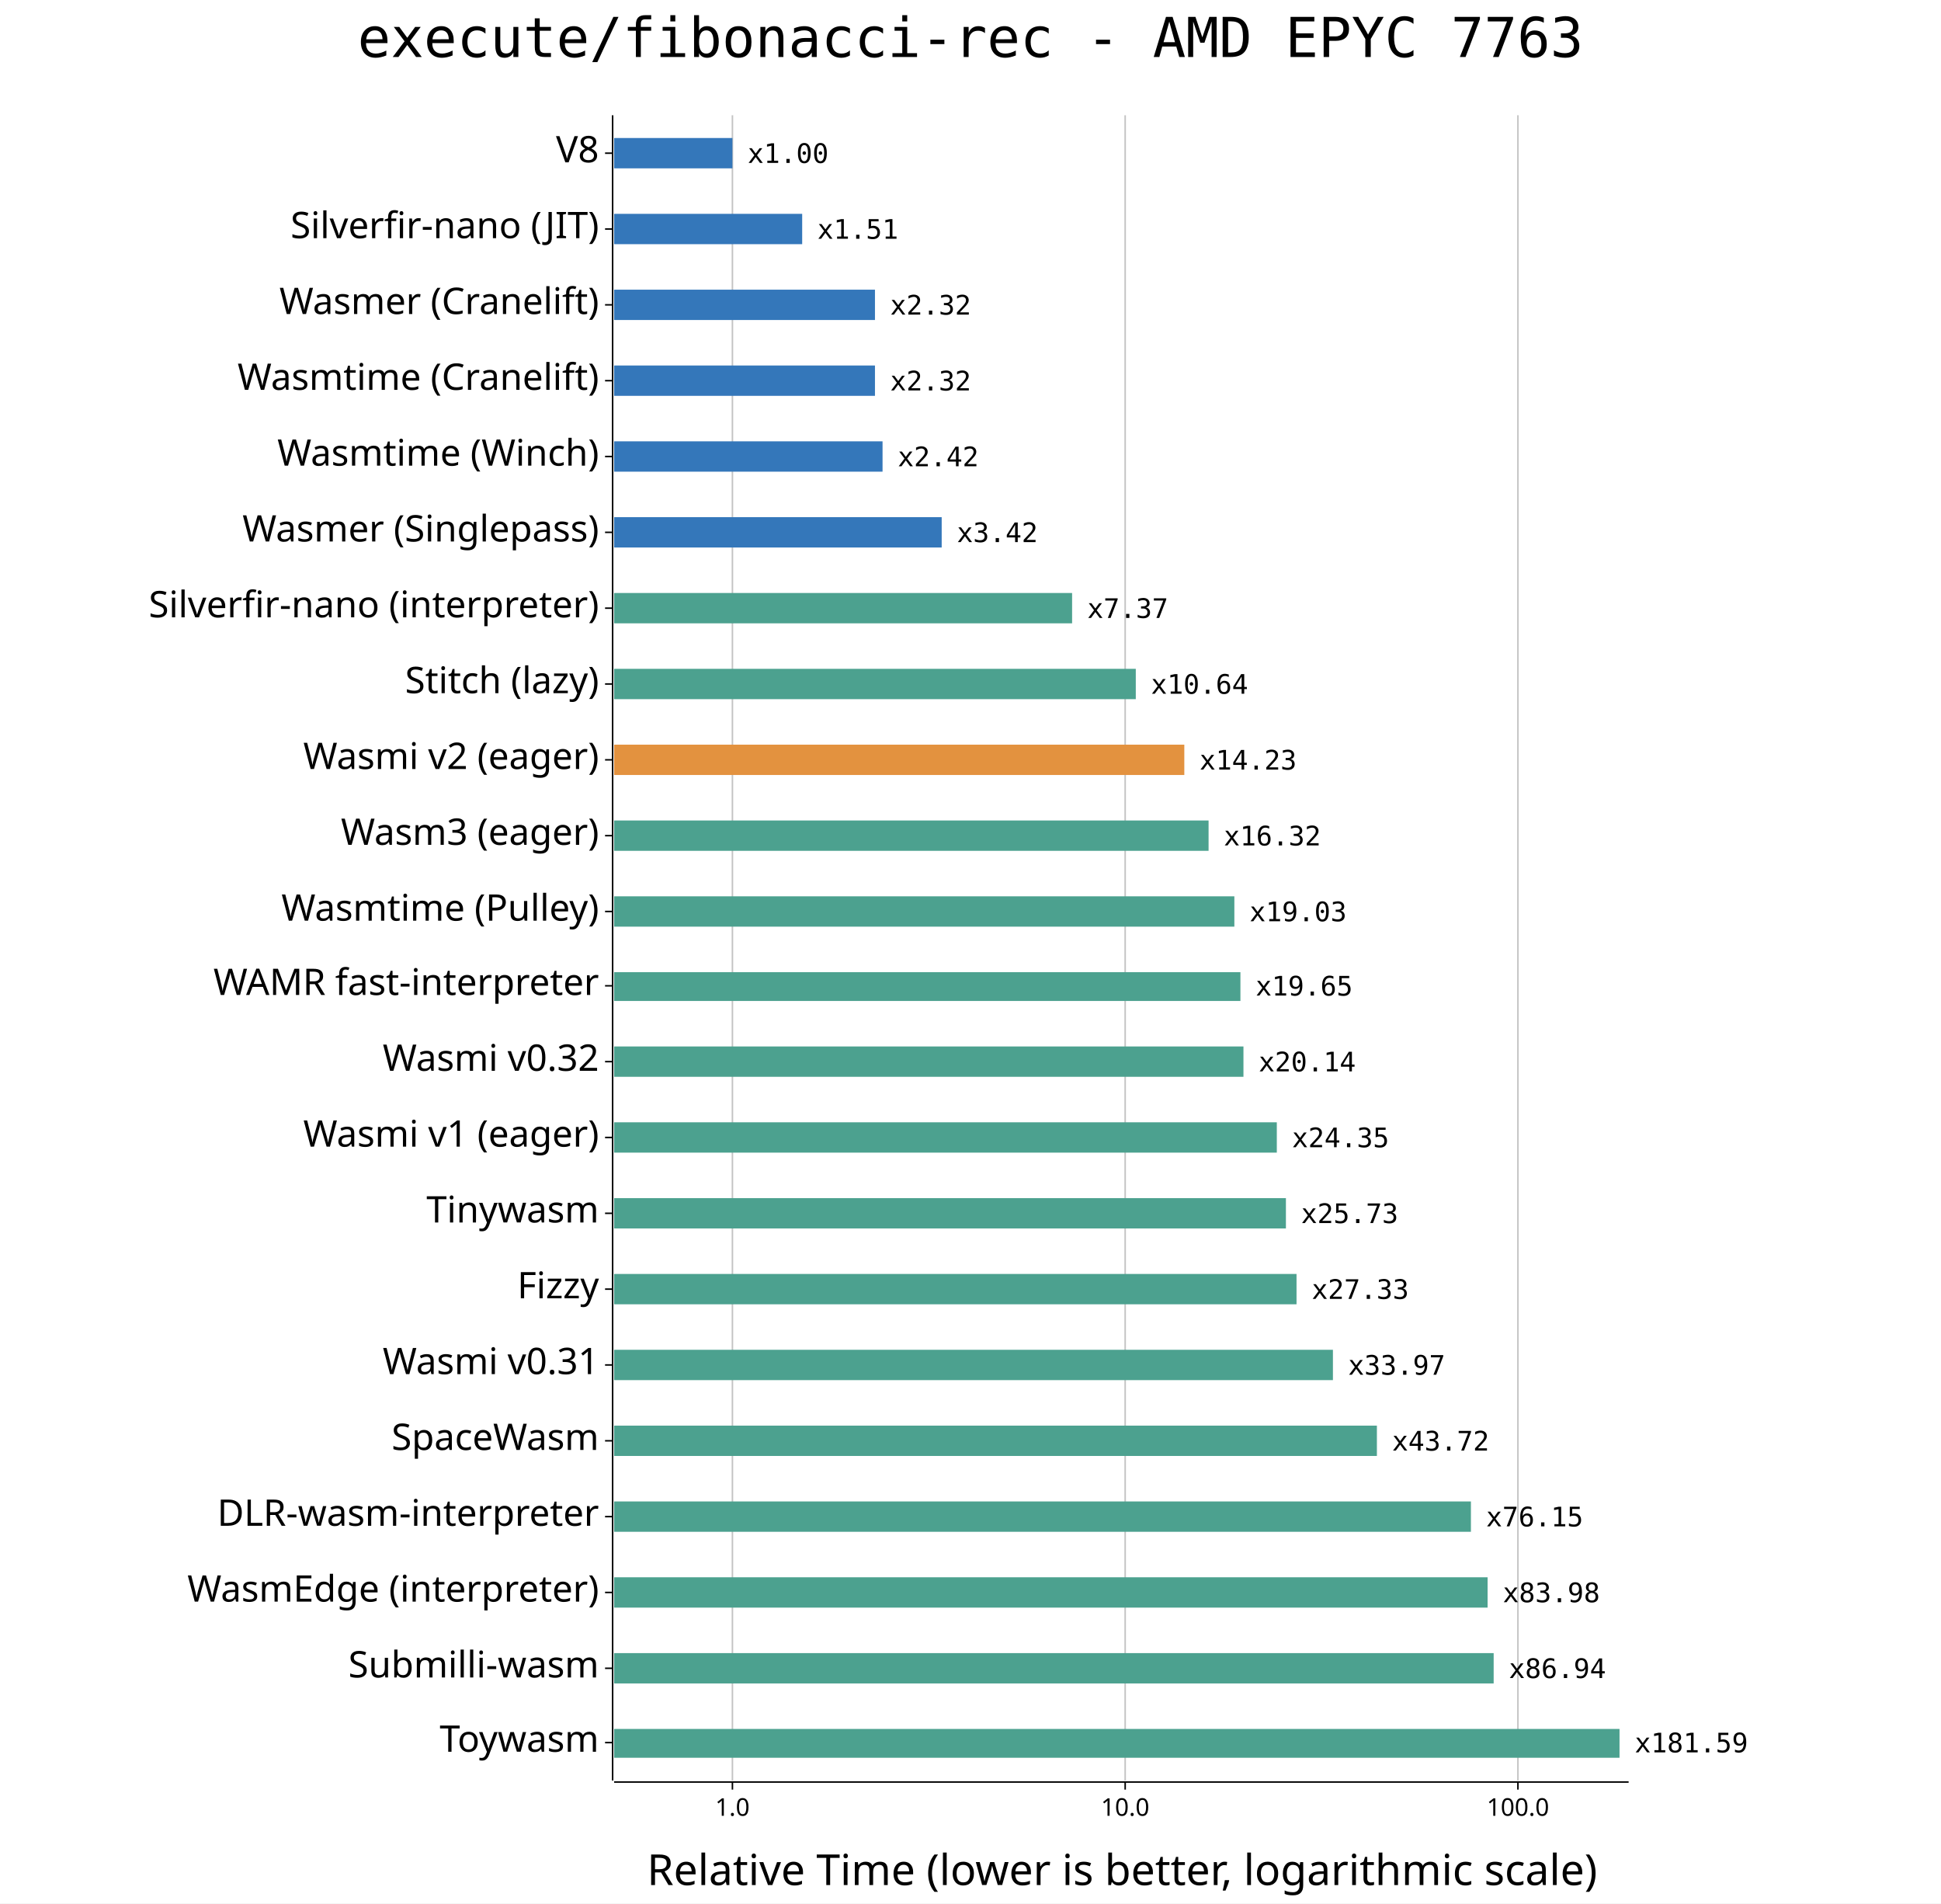
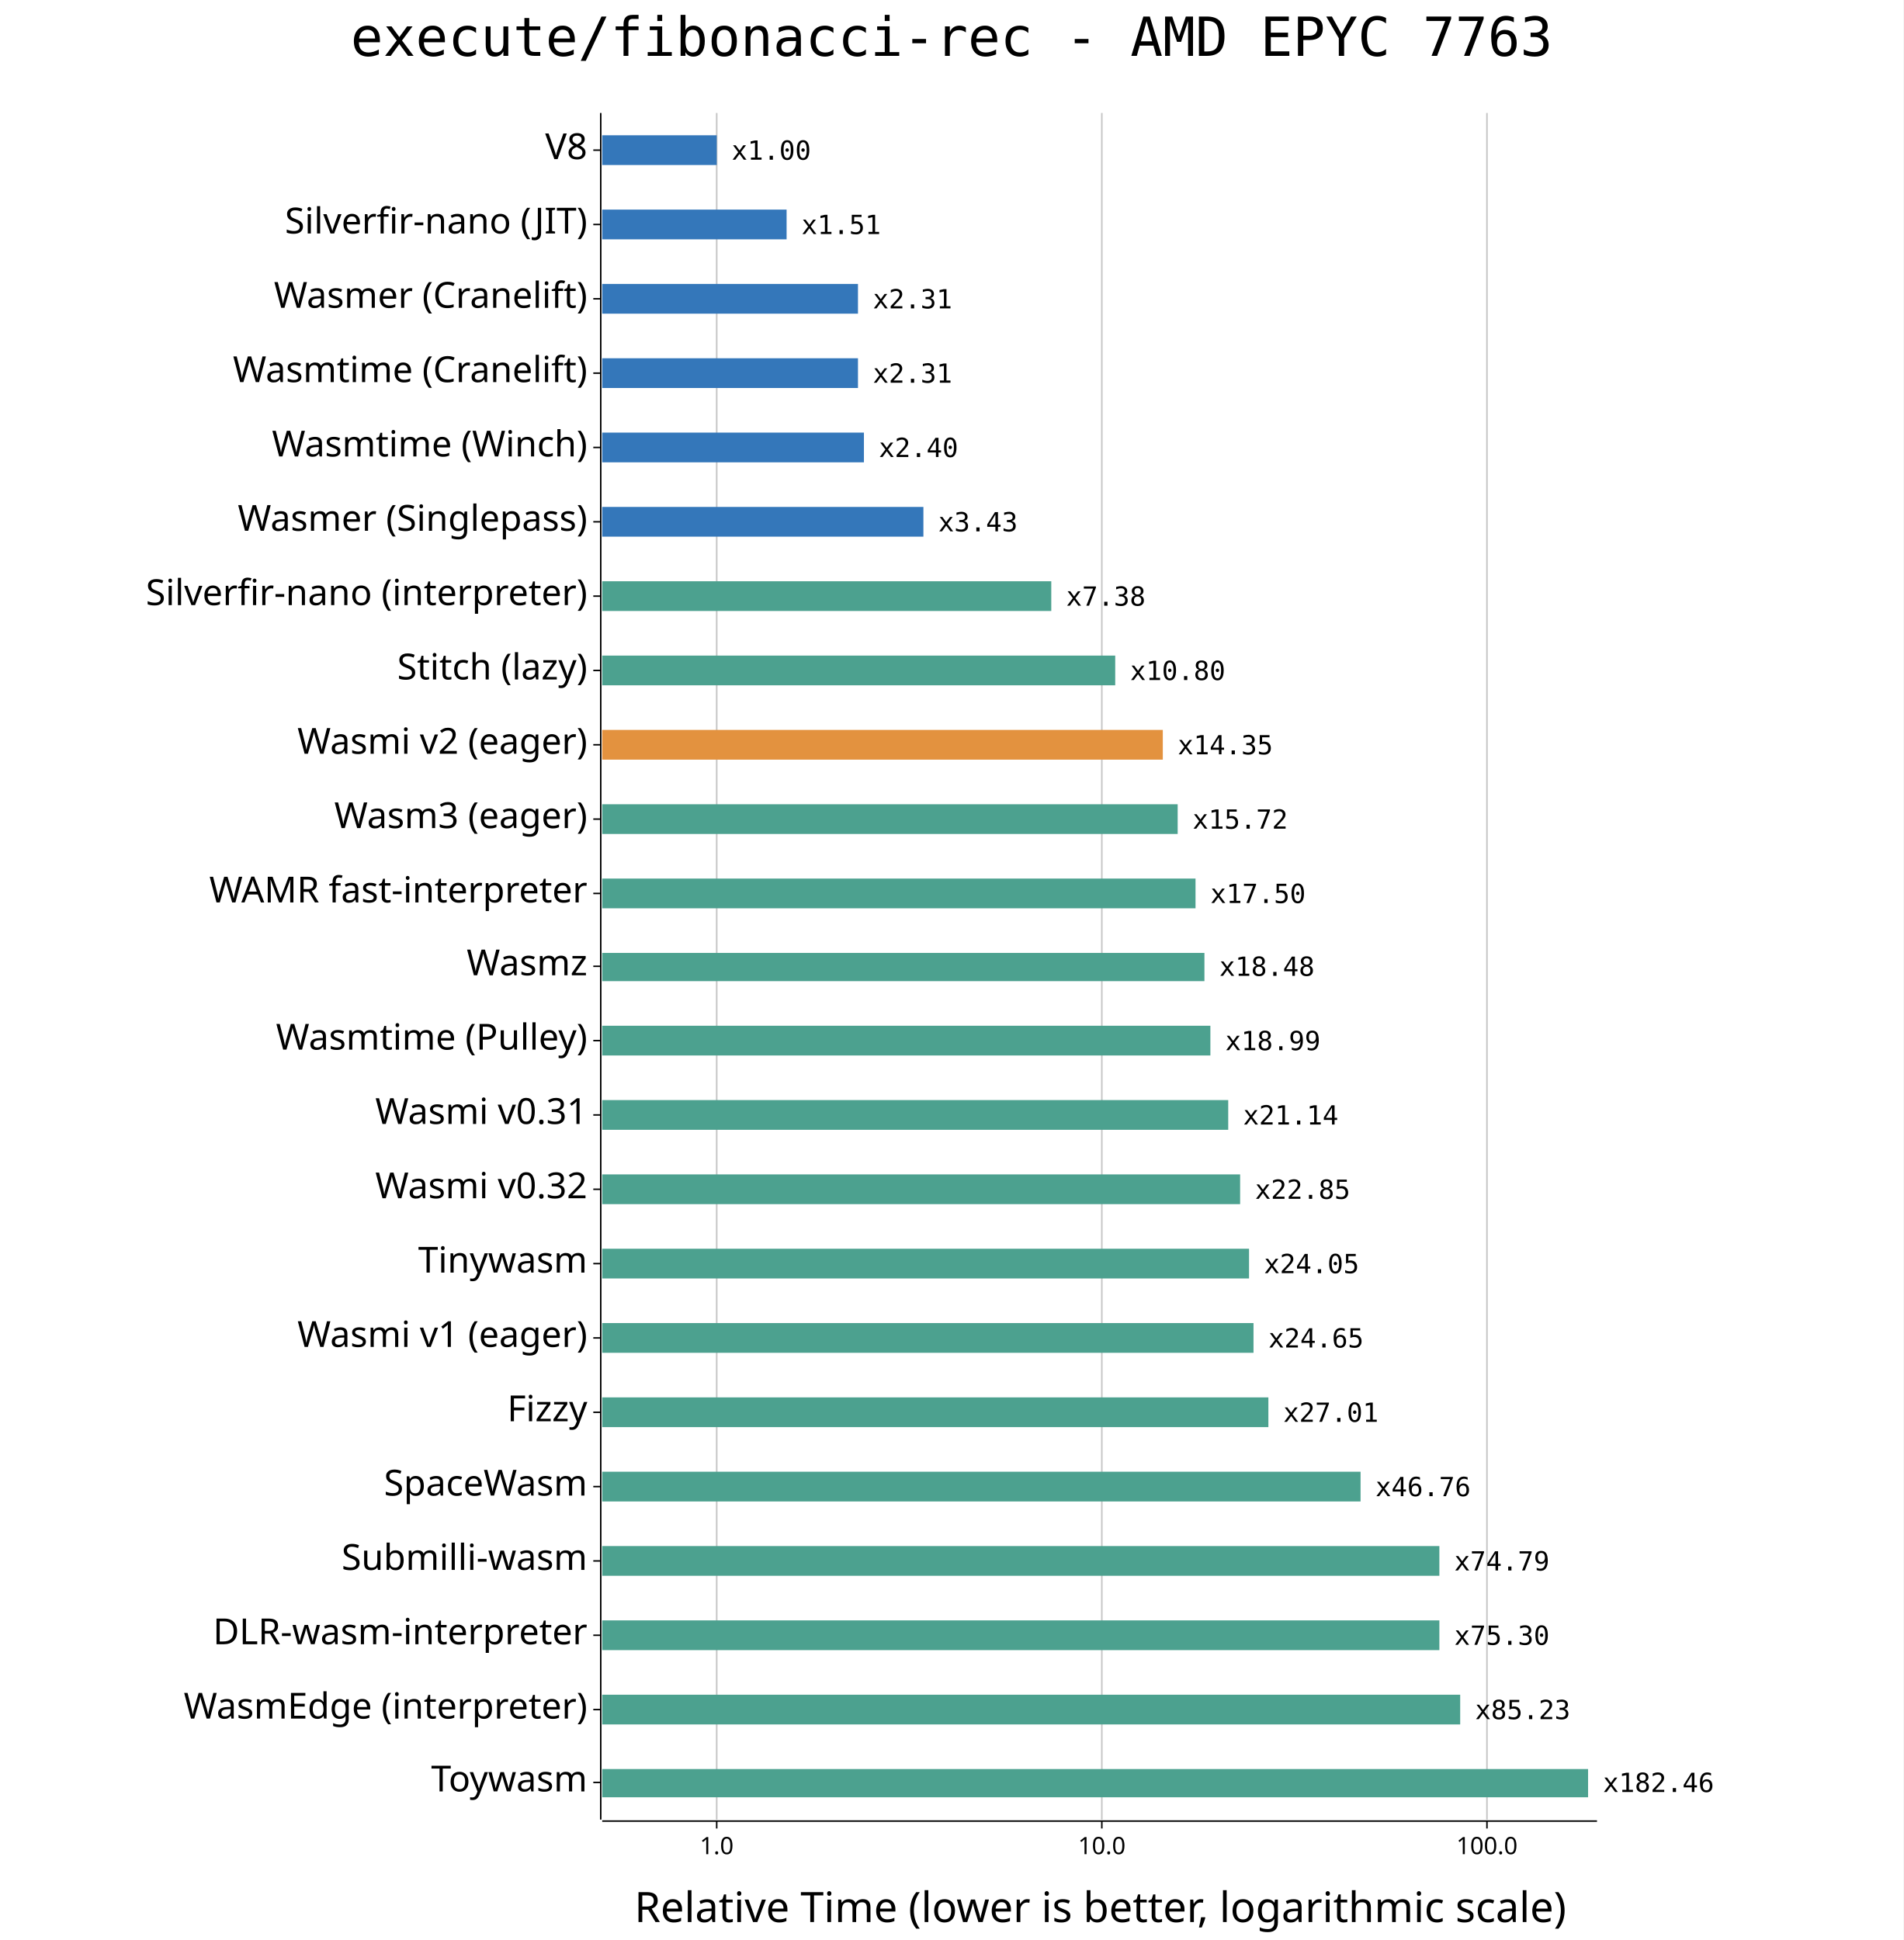
- <svg xmlns="http://www.w3.org/2000/svg" width="1280" height="1255" viewBox="0 0 1280 1255">
-   <rect x="0" y="0" width="1280" height="1255" opacity="1" fill="#FFFFFF" stroke="none" />
+ <svg xmlns="http://www.w3.org/2000/svg" width="1280" height="1305" viewBox="0 0 1280 1305">
+   <rect x="0" y="0" width="1280" height="1305" opacity="1" fill="#FFFFFF" stroke="none" />
  <text x="640" y="10" dy="0.76em" text-anchor="middle" font-family="monospace" font-size="36.29" opacity="1" fill="#000000">
execute/fibonacci-rec - AMD EPYC 7763
</text>
-   <line opacity="0.1" stroke="#000000" stroke-width="1" x1="483" y1="1174" x2="483" y2="76" />
-   <line opacity="0.1" stroke="#000000" stroke-width="1" x1="742" y1="1174" x2="742" y2="76" />
-   <line opacity="0.1" stroke="#000000" stroke-width="1" x1="1001" y1="1174" x2="1001" y2="76" />
-   <text x="5" y="625" dy="0.76em" text-anchor="middle" font-family="sans-serif" font-size="28.226" opacity="1" fill="#000000" transform="rotate(270, 5, 625)">
+   <line opacity="0.1" stroke="#000000" stroke-width="1" x1="482" y1="1224" x2="482" y2="76" />
+   <line opacity="0.1" stroke="#000000" stroke-width="1" x1="741" y1="1224" x2="741" y2="76" />
+   <line opacity="0.1" stroke="#000000" stroke-width="1" x1="1000" y1="1224" x2="1000" y2="76" />
+   <text x="5" y="650" dy="0.76em" text-anchor="middle" font-family="sans-serif" font-size="28.226" opacity="1" fill="#000000" transform="rotate(270, 5, 650)">

</text>
-   <text x="740" y="1250" dy="-0.5ex" text-anchor="middle" font-family="sans-serif" font-size="28.226" opacity="1" fill="#000000">
+   <text x="740" y="1300" dy="-0.5ex" text-anchor="middle" font-family="sans-serif" font-size="28.226" opacity="1" fill="#000000">
Relative Time (lower is better, logarithmic scale)
</text>
-   <line opacity="0.15" stroke="#000000" stroke-width="1" x1="483" y1="1174" x2="483" y2="76" />
-   <line opacity="0.15" stroke="#000000" stroke-width="1" x1="742" y1="1174" x2="742" y2="76" />
-   <line opacity="0.15" stroke="#000000" stroke-width="1" x1="1001" y1="1174" x2="1001" y2="76" />
-   <polyline fill="none" opacity="1" stroke="#000000" stroke-width="1" points="404,76 404,1174 " />
-   <text x="395" y="1149" dy="0.5ex" text-anchor="end" font-family="sans-serif" font-size="24.194" opacity="1" fill="#000000">
+   <line opacity="0.15" stroke="#000000" stroke-width="1" x1="482" y1="1224" x2="482" y2="76" />
+   <line opacity="0.15" stroke="#000000" stroke-width="1" x1="741" y1="1224" x2="741" y2="76" />
+   <line opacity="0.15" stroke="#000000" stroke-width="1" x1="1000" y1="1224" x2="1000" y2="76" />
+   <polyline fill="none" opacity="1" stroke="#000000" stroke-width="1" points="404,76 404,1224 " />
+   <text x="395" y="1199" dy="0.5ex" text-anchor="end" font-family="sans-serif" font-size="24.194" opacity="1" fill="#000000">
Toywasm
</text>
-   <polyline fill="none" opacity="1" stroke="#000000" stroke-width="1" points="399,1149 404,1149 " />
+   <polyline fill="none" opacity="1" stroke="#000000" stroke-width="1" points="399,1199 404,1199 " />
+   <text x="395" y="1150" dy="0.5ex" text-anchor="end" font-family="sans-serif" font-size="24.194" opacity="1" fill="#000000">
+ WasmEdge (interpreter)
+ </text>
+   <polyline fill="none" opacity="1" stroke="#000000" stroke-width="1" points="399,1150 404,1150 " />
  <text x="395" y="1100" dy="0.5ex" text-anchor="end" font-family="sans-serif" font-size="24.194" opacity="1" fill="#000000">
- Submilli-wasm
+ DLR-wasm-interpreter
</text>
  <polyline fill="none" opacity="1" stroke="#000000" stroke-width="1" points="399,1100 404,1100 " />
  <text x="395" y="1050" dy="0.5ex" text-anchor="end" font-family="sans-serif" font-size="24.194" opacity="1" fill="#000000">
- WasmEdge (interpreter)
+ Submilli-wasm
</text>
  <polyline fill="none" opacity="1" stroke="#000000" stroke-width="1" points="399,1050 404,1050 " />
  <text x="395" y="1000" dy="0.5ex" text-anchor="end" font-family="sans-serif" font-size="24.194" opacity="1" fill="#000000">
- DLR-wasm-interpreter
+ SpaceWasm
</text>
  <polyline fill="none" opacity="1" stroke="#000000" stroke-width="1" points="399,1000 404,1000 " />
  <text x="395" y="950" dy="0.5ex" text-anchor="end" font-family="sans-serif" font-size="24.194" opacity="1" fill="#000000">
- SpaceWasm
+ Fizzy
</text>
  <polyline fill="none" opacity="1" stroke="#000000" stroke-width="1" points="399,950 404,950 " />
  <text x="395" y="900" dy="0.5ex" text-anchor="end" font-family="sans-serif" font-size="24.194" opacity="1" fill="#000000">
- Wasmi v0.31
+ Wasmi v1 (eager)
</text>
  <polyline fill="none" opacity="1" stroke="#000000" stroke-width="1" points="399,900 404,900 " />
  <text x="395" y="850" dy="0.5ex" text-anchor="end" font-family="sans-serif" font-size="24.194" opacity="1" fill="#000000">
- Fizzy
+ Tinywasm
</text>
  <polyline fill="none" opacity="1" stroke="#000000" stroke-width="1" points="399,850 404,850 " />
  <text x="395" y="800" dy="0.5ex" text-anchor="end" font-family="sans-serif" font-size="24.194" opacity="1" fill="#000000">
- Tinywasm
+ Wasmi v0.32
</text>
  <polyline fill="none" opacity="1" stroke="#000000" stroke-width="1" points="399,800 404,800 " />
  <text x="395" y="750" dy="0.5ex" text-anchor="end" font-family="sans-serif" font-size="24.194" opacity="1" fill="#000000">
- Wasmi v1 (eager)
+ Wasmi v0.31
</text>
  <polyline fill="none" opacity="1" stroke="#000000" stroke-width="1" points="399,750 404,750 " />
  <text x="395" y="700" dy="0.5ex" text-anchor="end" font-family="sans-serif" font-size="24.194" opacity="1" fill="#000000">
- Wasmi v0.32
+ Wasmtime (Pulley)
</text>
  <polyline fill="none" opacity="1" stroke="#000000" stroke-width="1" points="399,700 404,700 " />
  <text x="395" y="650" dy="0.5ex" text-anchor="end" font-family="sans-serif" font-size="24.194" opacity="1" fill="#000000">
- WAMR fast-interpreter
+ Wasmz
</text>
  <polyline fill="none" opacity="1" stroke="#000000" stroke-width="1" points="399,650 404,650 " />
  <text x="395" y="601" dy="0.5ex" text-anchor="end" font-family="sans-serif" font-size="24.194" opacity="1" fill="#000000">
- Wasmtime (Pulley)
+ WAMR fast-interpreter
</text>
  <polyline fill="none" opacity="1" stroke="#000000" stroke-width="1" points="399,601 404,601 " />
  <text x="395" y="551" dy="0.5ex" text-anchor="end" font-family="sans-serif" font-size="24.194" opacity="1" fill="#000000">
Wasm3 (eager)
</text>
  <polyline fill="none" opacity="1" stroke="#000000" stroke-width="1" points="399,551 404,551 " />
  <text x="395" y="501" dy="0.5ex" text-anchor="end" font-family="sans-serif" font-size="24.194" opacity="1" fill="#000000">
Wasmi v2 (eager)
</text>
  <polyline fill="none" opacity="1" stroke="#000000" stroke-width="1" points="399,501 404,501 " />
  <text x="395" y="451" dy="0.5ex" text-anchor="end" font-family="sans-serif" font-size="24.194" opacity="1" fill="#000000">
Stitch (lazy)
</text>
  <polyline fill="none" opacity="1" stroke="#000000" stroke-width="1" points="399,451 404,451 " />
  <text x="395" y="401" dy="0.5ex" text-anchor="end" font-family="sans-serif" font-size="24.194" opacity="1" fill="#000000">
Silverfir-nano (interpreter)
</text>
  <polyline fill="none" opacity="1" stroke="#000000" stroke-width="1" points="399,401 404,401 " />
  <text x="395" y="351" dy="0.5ex" text-anchor="end" font-family="sans-serif" font-size="24.194" opacity="1" fill="#000000">
Wasmer (Singlepass)
</text>
  <polyline fill="none" opacity="1" stroke="#000000" stroke-width="1" points="399,351 404,351 " />
  <text x="395" y="301" dy="0.5ex" text-anchor="end" font-family="sans-serif" font-size="24.194" opacity="1" fill="#000000">
Wasmtime (Winch)
</text>
  <polyline fill="none" opacity="1" stroke="#000000" stroke-width="1" points="399,301 404,301 " />
  <text x="395" y="251" dy="0.5ex" text-anchor="end" font-family="sans-serif" font-size="24.194" opacity="1" fill="#000000">
Wasmtime (Cranelift)
</text>
  <polyline fill="none" opacity="1" stroke="#000000" stroke-width="1" points="399,251 404,251 " />
  <text x="395" y="201" dy="0.5ex" text-anchor="end" font-family="sans-serif" font-size="24.194" opacity="1" fill="#000000">
Wasmer (Cranelift)
</text>
  <polyline fill="none" opacity="1" stroke="#000000" stroke-width="1" points="399,201 404,201 " />
  <text x="395" y="151" dy="0.5ex" text-anchor="end" font-family="sans-serif" font-size="24.194" opacity="1" fill="#000000">
Silverfir-nano (JIT)
</text>
  <polyline fill="none" opacity="1" stroke="#000000" stroke-width="1" points="399,151 404,151 " />
  <text x="395" y="101" dy="0.5ex" text-anchor="end" font-family="sans-serif" font-size="24.194" opacity="1" fill="#000000">
V8
</text>
  <polyline fill="none" opacity="1" stroke="#000000" stroke-width="1" points="399,101 404,101 " />
-   <polyline fill="none" opacity="1" stroke="#000000" stroke-width="1" points="405,1175 1074,1175 " />
-   <text x="483" y="1185" dy="0.76em" text-anchor="middle" font-family="sans-serif" font-size="16.129" opacity="1" fill="#000000">
+   <polyline fill="none" opacity="1" stroke="#000000" stroke-width="1" points="405,1225 1074,1225 " />
+   <text x="482" y="1235" dy="0.76em" text-anchor="middle" font-family="sans-serif" font-size="16.129" opacity="1" fill="#000000">
1.0
</text>
-   <polyline fill="none" opacity="1" stroke="#000000" stroke-width="1" points="483,1175 483,1180 " />
-   <text x="742" y="1185" dy="0.76em" text-anchor="middle" font-family="sans-serif" font-size="16.129" opacity="1" fill="#000000">
+   <polyline fill="none" opacity="1" stroke="#000000" stroke-width="1" points="482,1225 482,1230 " />
+   <text x="741" y="1235" dy="0.76em" text-anchor="middle" font-family="sans-serif" font-size="16.129" opacity="1" fill="#000000">
10.0
</text>
-   <polyline fill="none" opacity="1" stroke="#000000" stroke-width="1" points="742,1175 742,1180 " />
-   <text x="1001" y="1185" dy="0.76em" text-anchor="middle" font-family="sans-serif" font-size="16.129" opacity="1" fill="#000000">
+   <polyline fill="none" opacity="1" stroke="#000000" stroke-width="1" points="741,1225 741,1230 " />
+   <text x="1000" y="1235" dy="0.76em" text-anchor="middle" font-family="sans-serif" font-size="16.129" opacity="1" fill="#000000">
100.0
</text>
-   <polyline fill="none" opacity="1" stroke="#000000" stroke-width="1" points="1001,1175 1001,1180 " />
-   <rect x="405" y="940" width="503" height="20" opacity="1" fill="#4CA18F" stroke="none" />
-   <rect x="405" y="890" width="474" height="20" opacity="1" fill="#4CA18F" stroke="none" />
-   <rect x="405" y="740" width="437" height="20" opacity="1" fill="#4CA18F" stroke="none" />
-   <rect x="405" y="1040" width="576" height="20" opacity="1" fill="#4CA18F" stroke="none" />
-   <rect x="405" y="541" width="392" height="20" opacity="1" fill="#4CA18F" stroke="none" />
-   <rect x="405" y="491" width="376" height="20" opacity="1" fill="#E3923F" stroke="none" />
-   <rect x="405" y="1140" width="663" height="19" opacity="1" fill="#4CA18F" stroke="none" />
-   <rect x="405" y="441" width="344" height="20" opacity="1" fill="#4CA18F" stroke="none" />
-   <rect x="405" y="690" width="415" height="20" opacity="1" fill="#4CA18F" stroke="none" />
-   <rect x="405" y="790" width="443" height="20" opacity="1" fill="#4CA18F" stroke="none" />
+   <polyline fill="none" opacity="1" stroke="#000000" stroke-width="1" points="1000,1225 1000,1230 " />
+   <rect x="405" y="1040" width="563" height="20" opacity="1" fill="#4CA18F" stroke="none" />
+   <rect x="405" y="491" width="377" height="20" opacity="1" fill="#E3923F" stroke="none" />
+   <rect x="405" y="441" width="345" height="20" opacity="1" fill="#4CA18F" stroke="none" />
+   <rect x="405" y="990" width="510" height="20" opacity="1" fill="#4CA18F" stroke="none" />
+   <rect x="405" y="591" width="399" height="20" opacity="1" fill="#4CA18F" stroke="none" />
+   <rect x="405" y="1190" width="663" height="19" opacity="1" fill="#4CA18F" stroke="none" />
+   <rect x="405" y="1140" width="577" height="20" opacity="1" fill="#4CA18F" stroke="none" />
+   <rect x="405" y="790" width="429" height="20" opacity="1" fill="#4CA18F" stroke="none" />
+   <rect x="405" y="690" width="409" height="20" opacity="1" fill="#4CA18F" stroke="none" />
+   <rect x="405" y="141" width="124" height="20" opacity="1" fill="#3477BA" stroke="none" />
  <rect x="405" y="391" width="302" height="20" opacity="1" fill="#4CA18F" stroke="none" />
  <rect x="405" y="341" width="216" height="20" opacity="1" fill="#3477BA" stroke="none" />
-   <rect x="405" y="291" width="177" height="20" opacity="1" fill="#3477BA" stroke="none" />
-   <rect x="405" y="141" width="124" height="20" opacity="1" fill="#3477BA" stroke="none" />
-   <rect x="405" y="1090" width="580" height="20" opacity="1" fill="#4CA18F" stroke="none" />
-   <rect x="405" y="91" width="78" height="20" opacity="1" fill="#3477BA" stroke="none" />
-   <rect x="405" y="591" width="409" height="20" opacity="1" fill="#4CA18F" stroke="none" />
-   <rect x="405" y="641" width="413" height="19" opacity="1" fill="#4CA18F" stroke="none" />
+   <rect x="405" y="291" width="176" height="20" opacity="1" fill="#3477BA" stroke="none" />
+   <rect x="405" y="890" width="438" height="20" opacity="1" fill="#4CA18F" stroke="none" />
+   <rect x="405" y="91" width="77" height="20" opacity="1" fill="#3477BA" stroke="none" />
+   <rect x="405" y="940" width="448" height="20" opacity="1" fill="#4CA18F" stroke="none" />
+   <rect x="405" y="740" width="421" height="20" opacity="1" fill="#4CA18F" stroke="none" />
+   <rect x="405" y="641" width="405" height="19" opacity="1" fill="#4CA18F" stroke="none" />
+   <rect x="405" y="1090" width="563" height="20" opacity="1" fill="#4CA18F" stroke="none" />
  <rect x="405" y="241" width="172" height="20" opacity="1" fill="#3477BA" stroke="none" />
+   <rect x="405" y="541" width="387" height="20" opacity="1" fill="#4CA18F" stroke="none" />
  <rect x="405" y="191" width="172" height="20" opacity="1" fill="#3477BA" stroke="none" />
-   <rect x="405" y="990" width="565" height="20" opacity="1" fill="#4CA18F" stroke="none" />
-   <rect x="405" y="840" width="450" height="20" opacity="1" fill="#4CA18F" stroke="none" />
-   <text x="1078" y="1151" dy="0.5ex" text-anchor="start" font-family="monospace" font-size="17.742" opacity="1" fill="#000000">
- x181.59
- </text>
-   <text x="995" y="1102" dy="0.5ex" text-anchor="start" font-family="monospace" font-size="17.742" opacity="1" fill="#000000">
- x86.94
- </text>
-   <text x="991" y="1052" dy="0.5ex" text-anchor="start" font-family="monospace" font-size="17.742" opacity="1" fill="#000000">
- x83.98
- </text>
-   <text x="980" y="1002" dy="0.5ex" text-anchor="start" font-family="monospace" font-size="17.742" opacity="1" fill="#000000">
- x76.15
- </text>
-   <text x="918" y="952" dy="0.5ex" text-anchor="start" font-family="monospace" font-size="17.742" opacity="1" fill="#000000">
- x43.72
- </text>
-   <text x="889" y="902" dy="0.5ex" text-anchor="start" font-family="monospace" font-size="17.742" opacity="1" fill="#000000">
- x33.97
- </text>
-   <text x="865" y="852" dy="0.5ex" text-anchor="start" font-family="monospace" font-size="17.742" opacity="1" fill="#000000">
- x27.33
- </text>
-   <text x="858" y="802" dy="0.5ex" text-anchor="start" font-family="monospace" font-size="17.742" opacity="1" fill="#000000">
- x25.73
- </text>
-   <text x="852" y="752" dy="0.5ex" text-anchor="start" font-family="monospace" font-size="17.742" opacity="1" fill="#000000">
- x24.35
- </text>
-   <text x="830" y="702" dy="0.5ex" text-anchor="start" font-family="monospace" font-size="17.742" opacity="1" fill="#000000">
- x20.14
- </text>
-   <text x="828" y="652" dy="0.5ex" text-anchor="start" font-family="monospace" font-size="17.742" opacity="1" fill="#000000">
- x19.65
- </text>
-   <text x="824" y="603" dy="0.5ex" text-anchor="start" font-family="monospace" font-size="17.742" opacity="1" fill="#000000">
- x19.03
- </text>
-   <text x="807" y="553" dy="0.5ex" text-anchor="start" font-family="monospace" font-size="17.742" opacity="1" fill="#000000">
- x16.32
- </text>
-   <text x="791" y="503" dy="0.5ex" text-anchor="start" font-family="monospace" font-size="17.742" opacity="1" fill="#000000">
- x14.23
- </text>
-   <text x="759" y="453" dy="0.5ex" text-anchor="start" font-family="monospace" font-size="17.742" opacity="1" fill="#000000">
- x10.64
+   <rect x="405" y="840" width="435" height="20" opacity="1" fill="#4CA18F" stroke="none" />
+   <text x="1078" y="1201" dy="0.5ex" text-anchor="start" font-family="monospace" font-size="17.742" opacity="1" fill="#000000">
+ x182.46
+ </text>
+   <text x="992" y="1152" dy="0.5ex" text-anchor="start" font-family="monospace" font-size="17.742" opacity="1" fill="#000000">
+ x85.23
+ </text>
+   <text x="978" y="1102" dy="0.5ex" text-anchor="start" font-family="monospace" font-size="17.742" opacity="1" fill="#000000">
+ x75.30
+ </text>
+   <text x="978" y="1052" dy="0.5ex" text-anchor="start" font-family="monospace" font-size="17.742" opacity="1" fill="#000000">
+ x74.79
+ </text>
+   <text x="925" y="1002" dy="0.5ex" text-anchor="start" font-family="monospace" font-size="17.742" opacity="1" fill="#000000">
+ x46.76
+ </text>
+   <text x="863" y="952" dy="0.5ex" text-anchor="start" font-family="monospace" font-size="17.742" opacity="1" fill="#000000">
+ x27.01
+ </text>
+   <text x="853" y="902" dy="0.5ex" text-anchor="start" font-family="monospace" font-size="17.742" opacity="1" fill="#000000">
+ x24.65
+ </text>
+   <text x="850" y="852" dy="0.5ex" text-anchor="start" font-family="monospace" font-size="17.742" opacity="1" fill="#000000">
+ x24.05
+ </text>
+   <text x="844" y="802" dy="0.5ex" text-anchor="start" font-family="monospace" font-size="17.742" opacity="1" fill="#000000">
+ x22.85
+ </text>
+   <text x="836" y="752" dy="0.5ex" text-anchor="start" font-family="monospace" font-size="17.742" opacity="1" fill="#000000">
+ x21.14
+ </text>
+   <text x="824" y="702" dy="0.5ex" text-anchor="start" font-family="monospace" font-size="17.742" opacity="1" fill="#000000">
+ x18.99
+ </text>
+   <text x="820" y="652" dy="0.5ex" text-anchor="start" font-family="monospace" font-size="17.742" opacity="1" fill="#000000">
+ x18.48
+ </text>
+   <text x="814" y="603" dy="0.5ex" text-anchor="start" font-family="monospace" font-size="17.742" opacity="1" fill="#000000">
+ x17.50
+ </text>
+   <text x="802" y="553" dy="0.5ex" text-anchor="start" font-family="monospace" font-size="17.742" opacity="1" fill="#000000">
+ x15.72
+ </text>
+   <text x="792" y="503" dy="0.5ex" text-anchor="start" font-family="monospace" font-size="17.742" opacity="1" fill="#000000">
+ x14.35
+ </text>
+   <text x="760" y="453" dy="0.5ex" text-anchor="start" font-family="monospace" font-size="17.742" opacity="1" fill="#000000">
+ x10.80
</text>
  <text x="717" y="403" dy="0.5ex" text-anchor="start" font-family="monospace" font-size="17.742" opacity="1" fill="#000000">
- x7.37
+ x7.38
</text>
  <text x="631" y="353" dy="0.5ex" text-anchor="start" font-family="monospace" font-size="17.742" opacity="1" fill="#000000">
- x3.42
- </text>
-   <text x="592" y="303" dy="0.5ex" text-anchor="start" font-family="monospace" font-size="17.742" opacity="1" fill="#000000">
- x2.42
+ x3.43
+ </text>
+   <text x="591" y="303" dy="0.5ex" text-anchor="start" font-family="monospace" font-size="17.742" opacity="1" fill="#000000">
+ x2.40
</text>
  <text x="587" y="253" dy="0.5ex" text-anchor="start" font-family="monospace" font-size="17.742" opacity="1" fill="#000000">
- x2.32
+ x2.31
</text>
  <text x="587" y="203" dy="0.5ex" text-anchor="start" font-family="monospace" font-size="17.742" opacity="1" fill="#000000">
- x2.32
+ x2.31
</text>
  <text x="539" y="153" dy="0.5ex" text-anchor="start" font-family="monospace" font-size="17.742" opacity="1" fill="#000000">
x1.51
</text>
-   <text x="493" y="103" dy="0.5ex" text-anchor="start" font-family="monospace" font-size="17.742" opacity="1" fill="#000000">
+   <text x="492" y="103" dy="0.5ex" text-anchor="start" font-family="monospace" font-size="17.742" opacity="1" fill="#000000">
x1.00
</text>
</svg>
